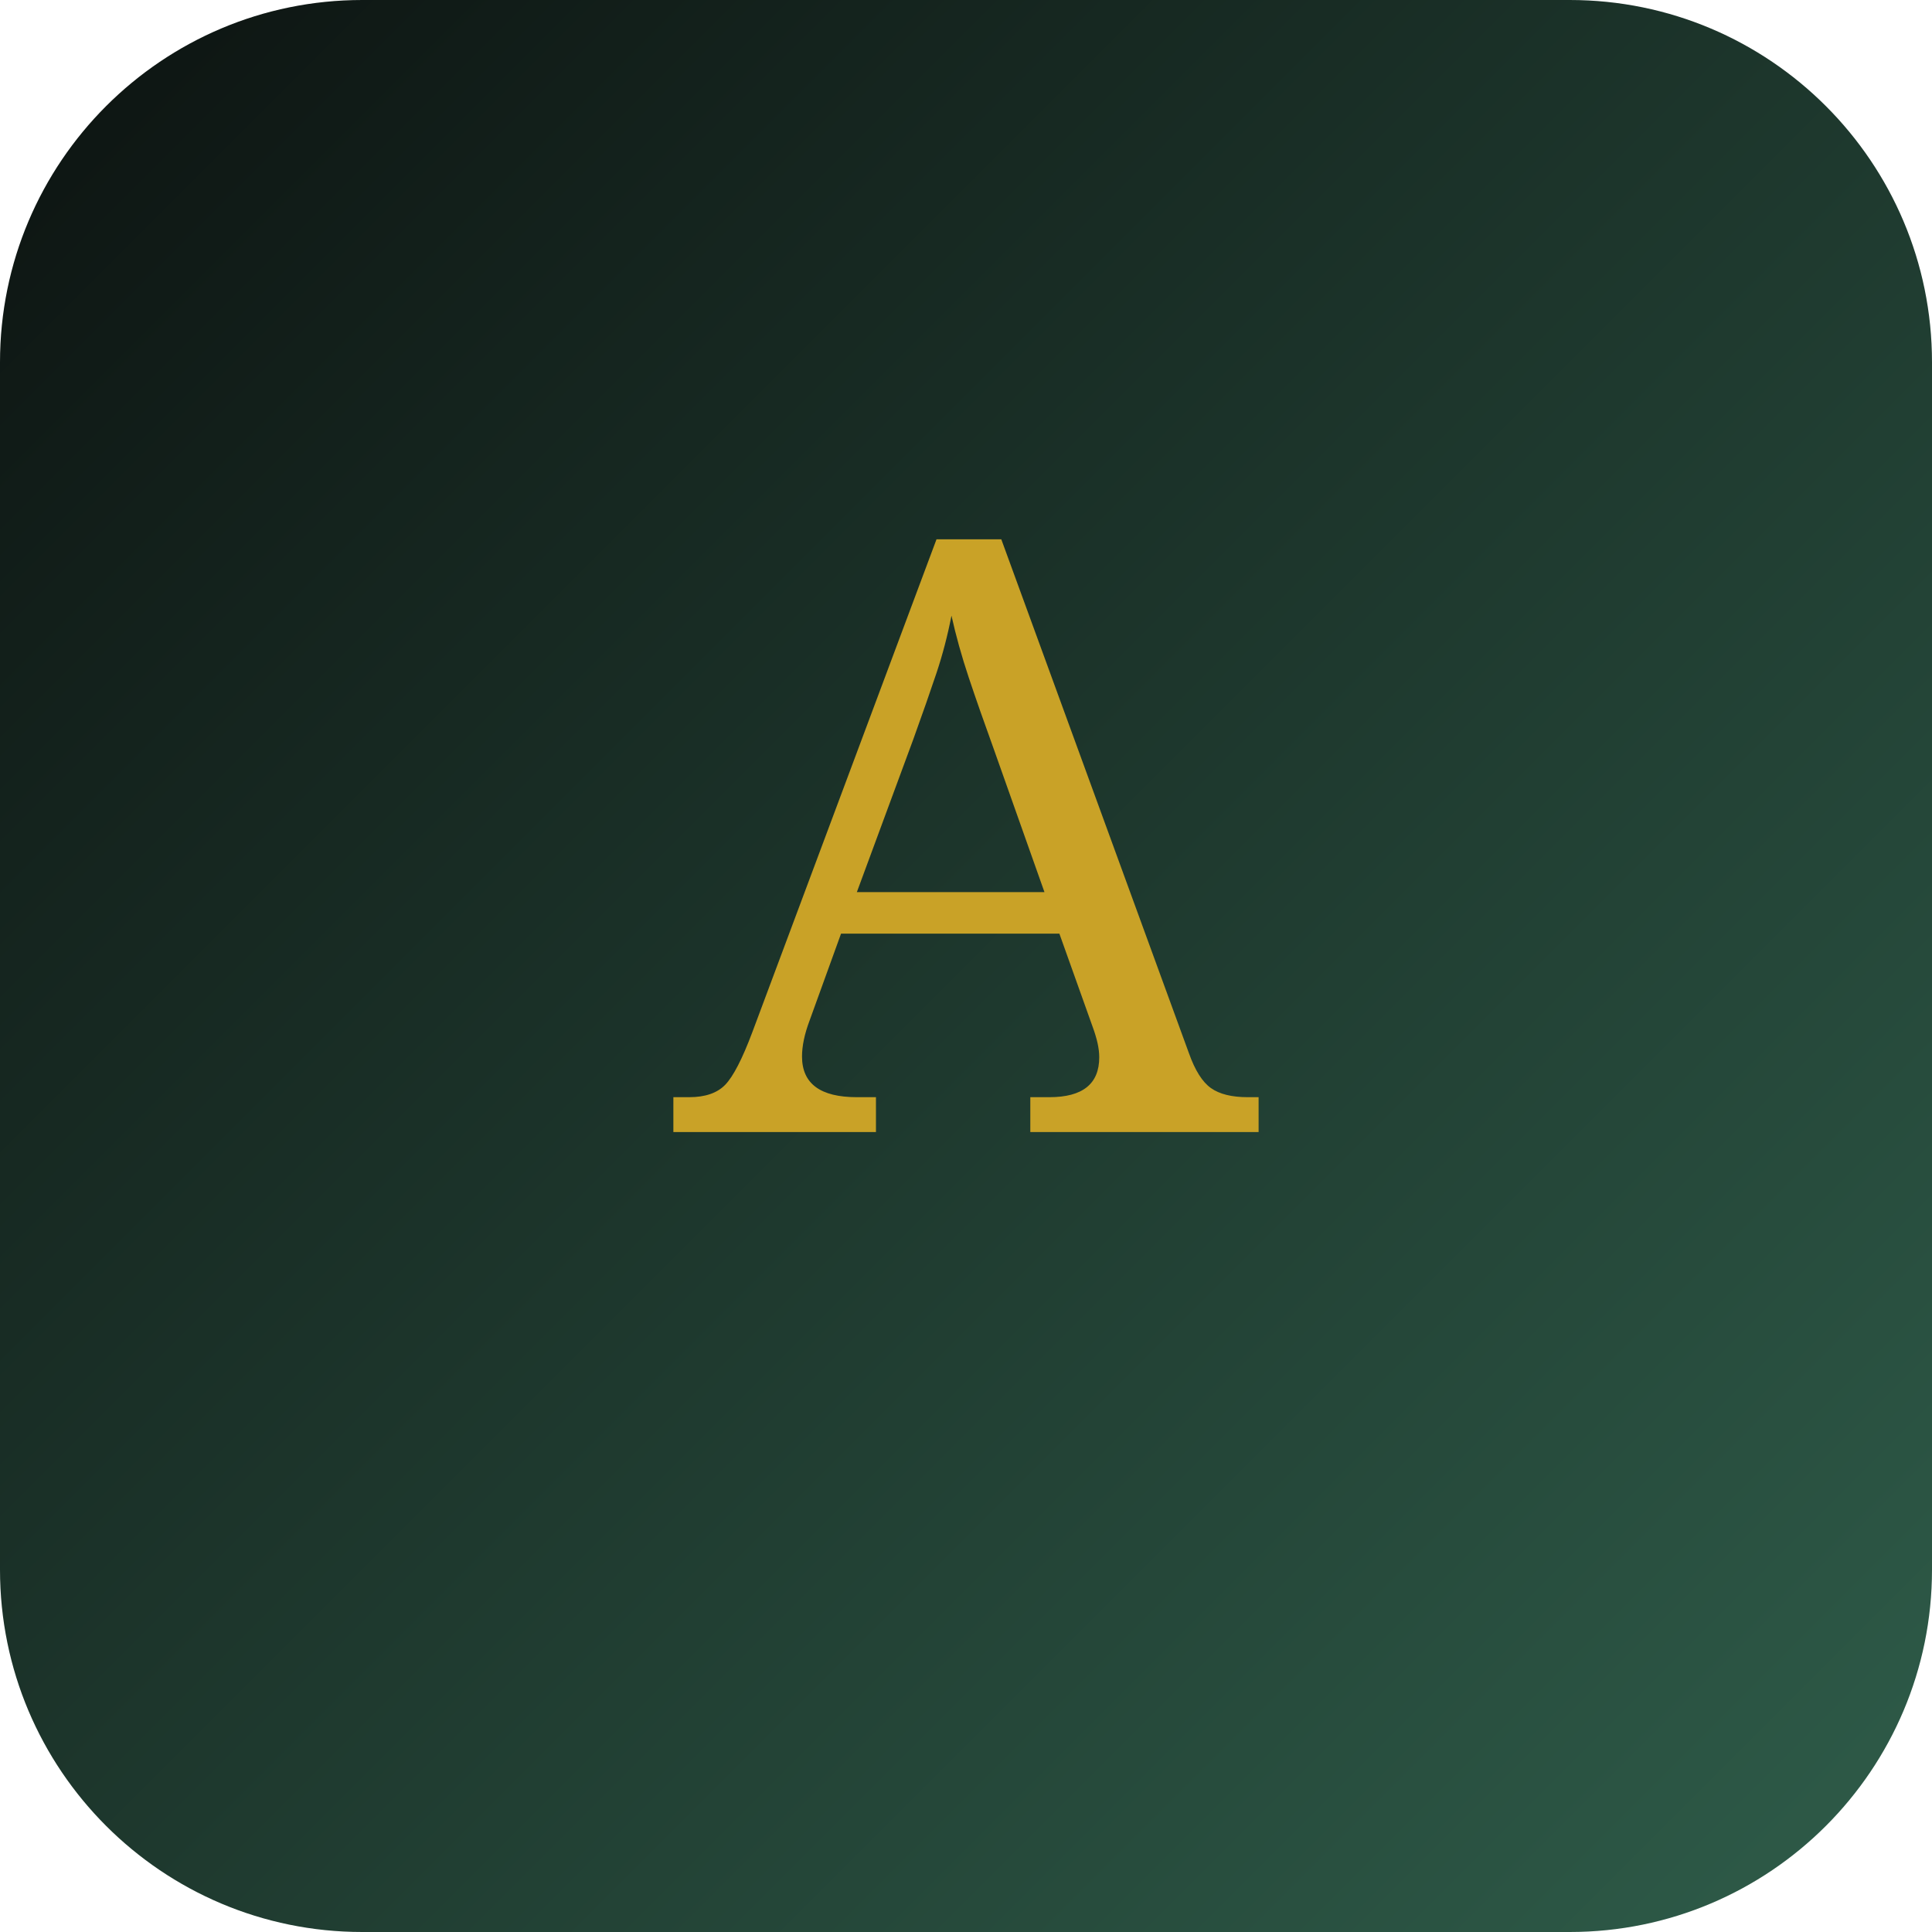
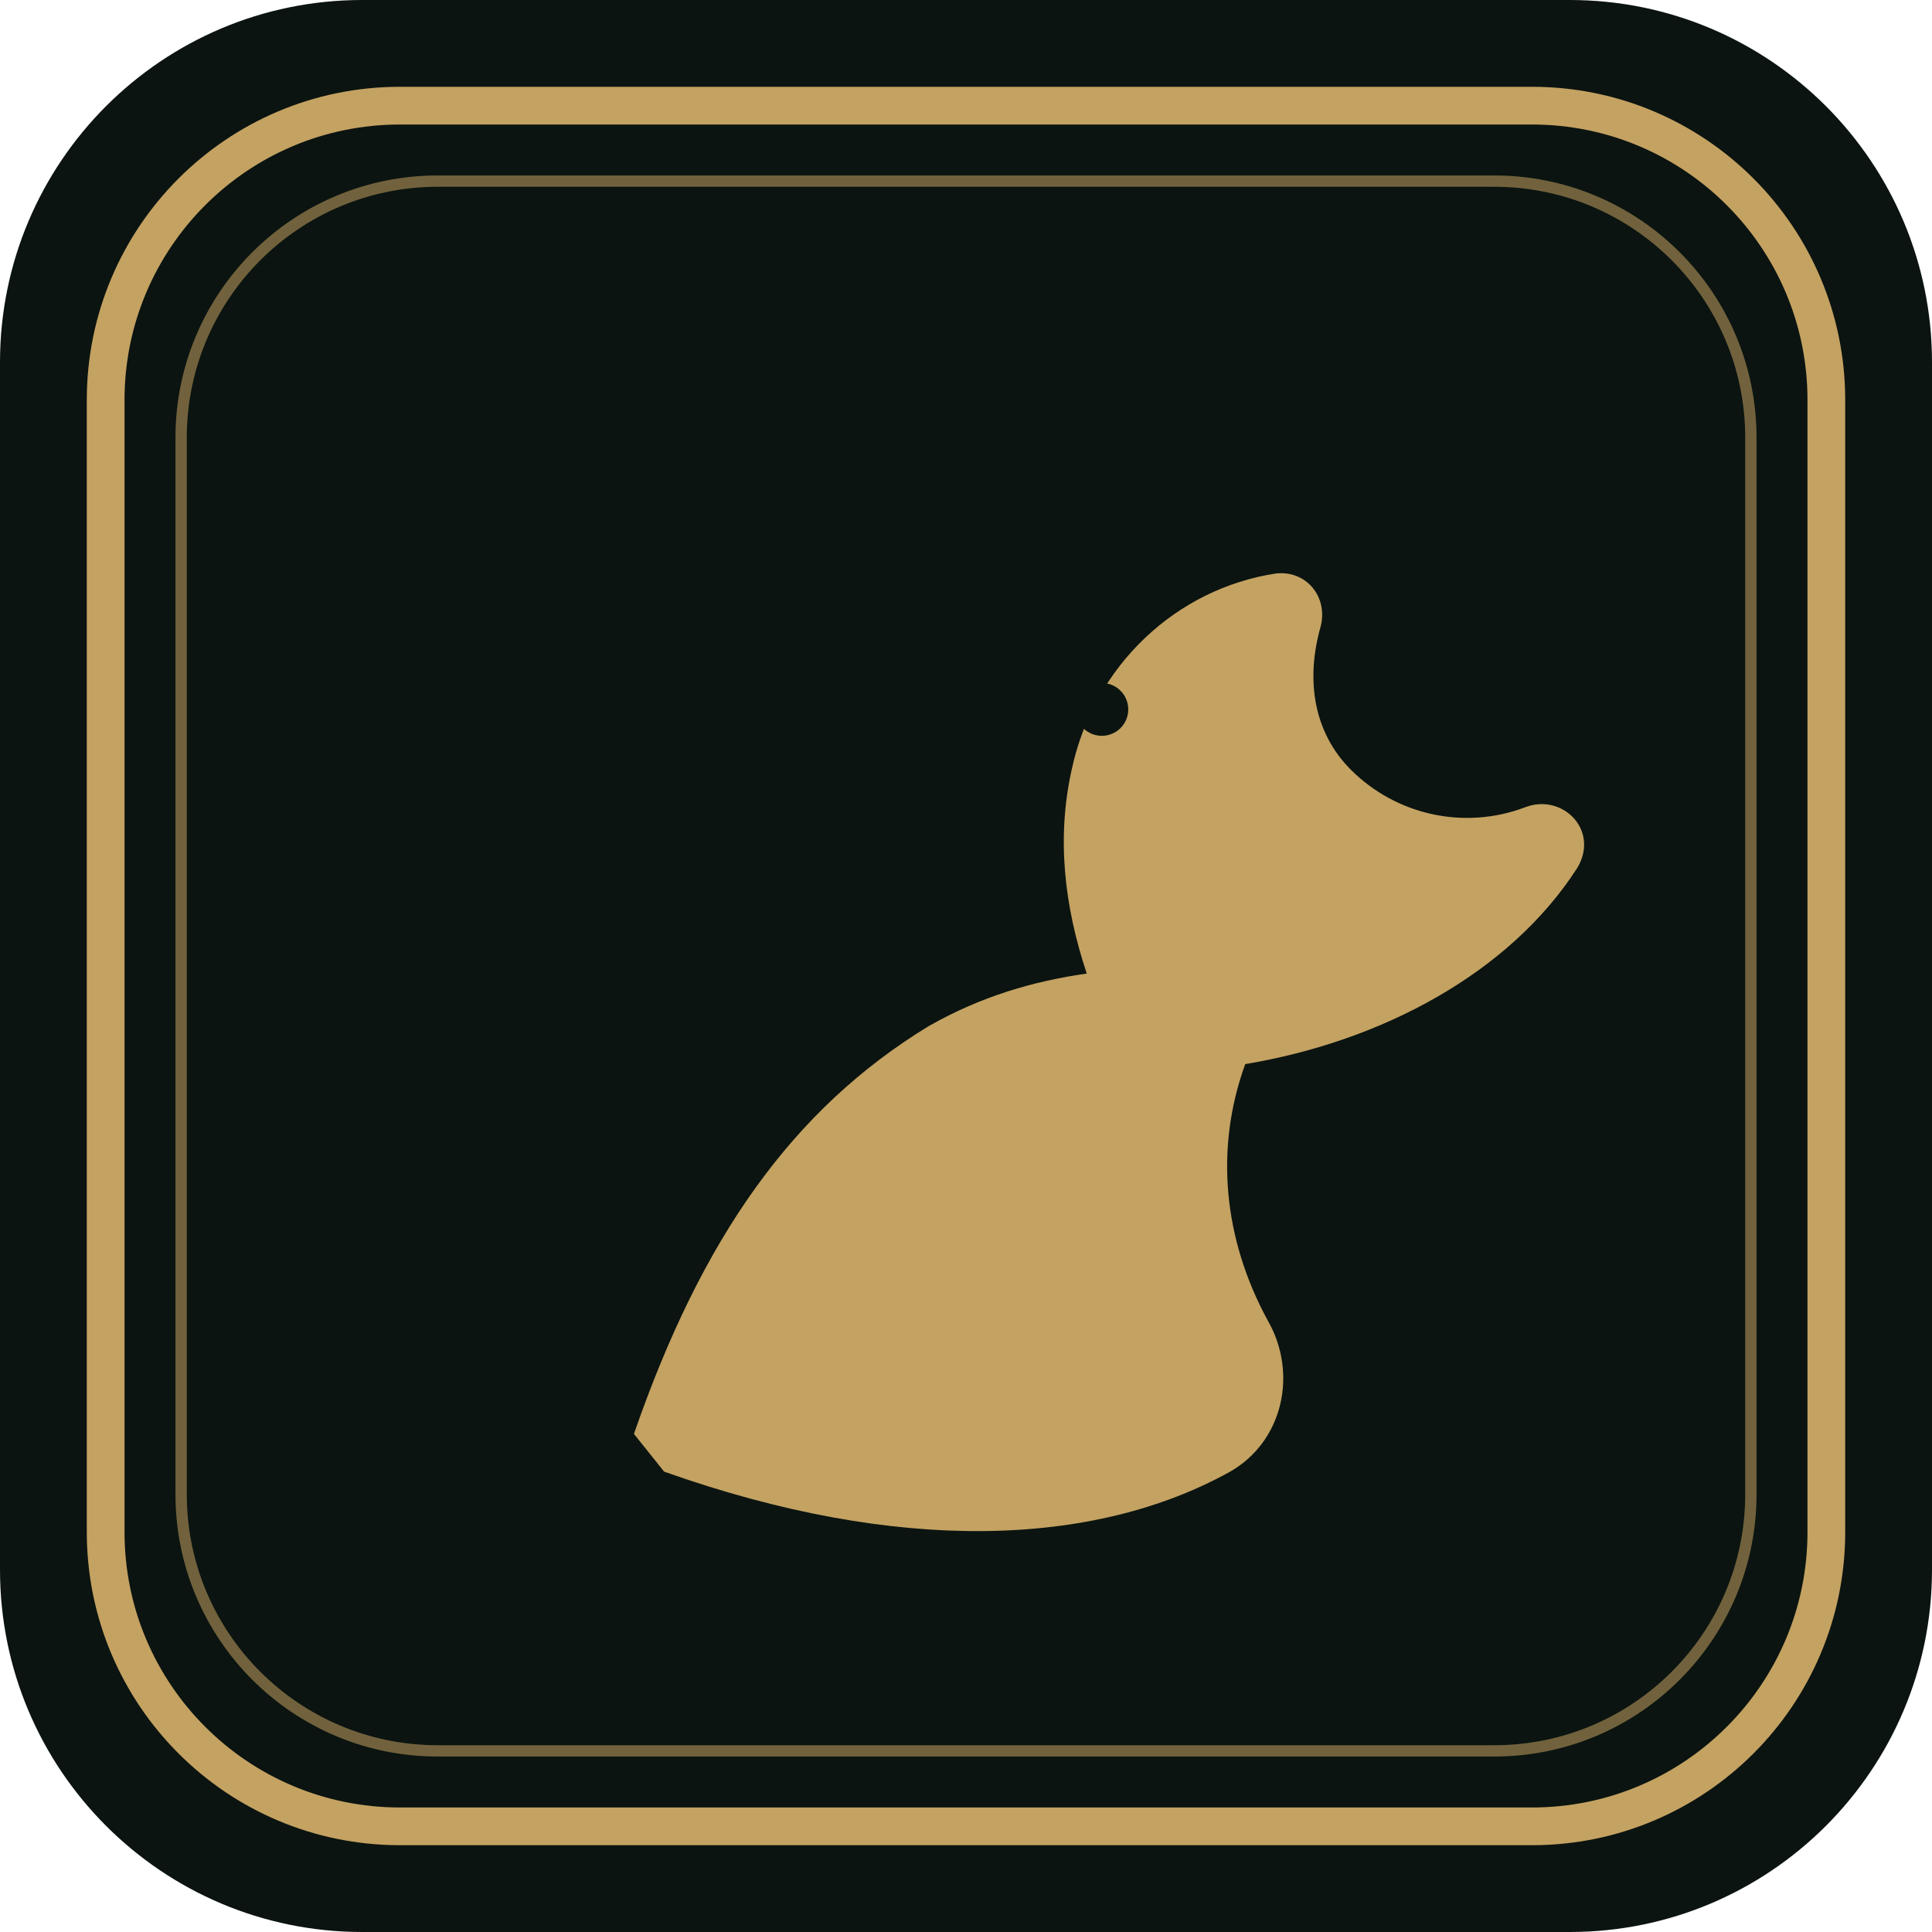
- <svg xmlns="http://www.w3.org/2000/svg" viewBox="0 0 512 512">
-   <defs>
-     <linearGradient id="g" x1="0" y1="0" x2="1" y2="1">
-       <stop offset="0%" stop-color="#0c1210" />
-       <stop offset="100%" stop-color="#2f5d4a" />
-     </linearGradient>
-   </defs>
-   <rect width="512" height="512" rx="96" fill="url(#g)" />
-   <text x="256" y="300" text-anchor="middle" font-family="Georgia, serif" font-size="220" fill="#c9a227">A</text>
+ <svg xmlns="http://www.w3.org/2000/svg" viewBox="0 0 512 512" role="img" aria-label="Atelier Chess">
+   <rect width="512" height="512" rx="96" fill="#0b1410" />
+   <rect x="28" y="28" width="456" height="456" rx="78" fill="none" stroke="#c4a262" stroke-width="10" />
+   <rect x="48" y="48" width="416" height="416" rx="68" fill="none" stroke="#c4a262" stroke-width="3" opacity="0.55" />
+   <path fill="#c4a262" d="M168 380c18-52 42-86 78-108 14-8 28-12 42-14-6-18-8-36-4-54 6-28 28-48 54-52 8-1 14 6 12 14-4 14-2 28 8 38 12 12 30 16 46 10 10-4 20 6 14 16-18 28-52 46-88 52-8 22-6 46 6 68 8 14 4 32-10 40-36 20-88 22-150 0z" />
+   <path fill="#0b1410" opacity="0.35" d="M250 220c8 6 12 18 8 28-10 4-22 2-30-6 4-10 12-18 22-22z" />
+   <circle cx="292" cy="188" r="7" fill="#0b1410" />
</svg>
